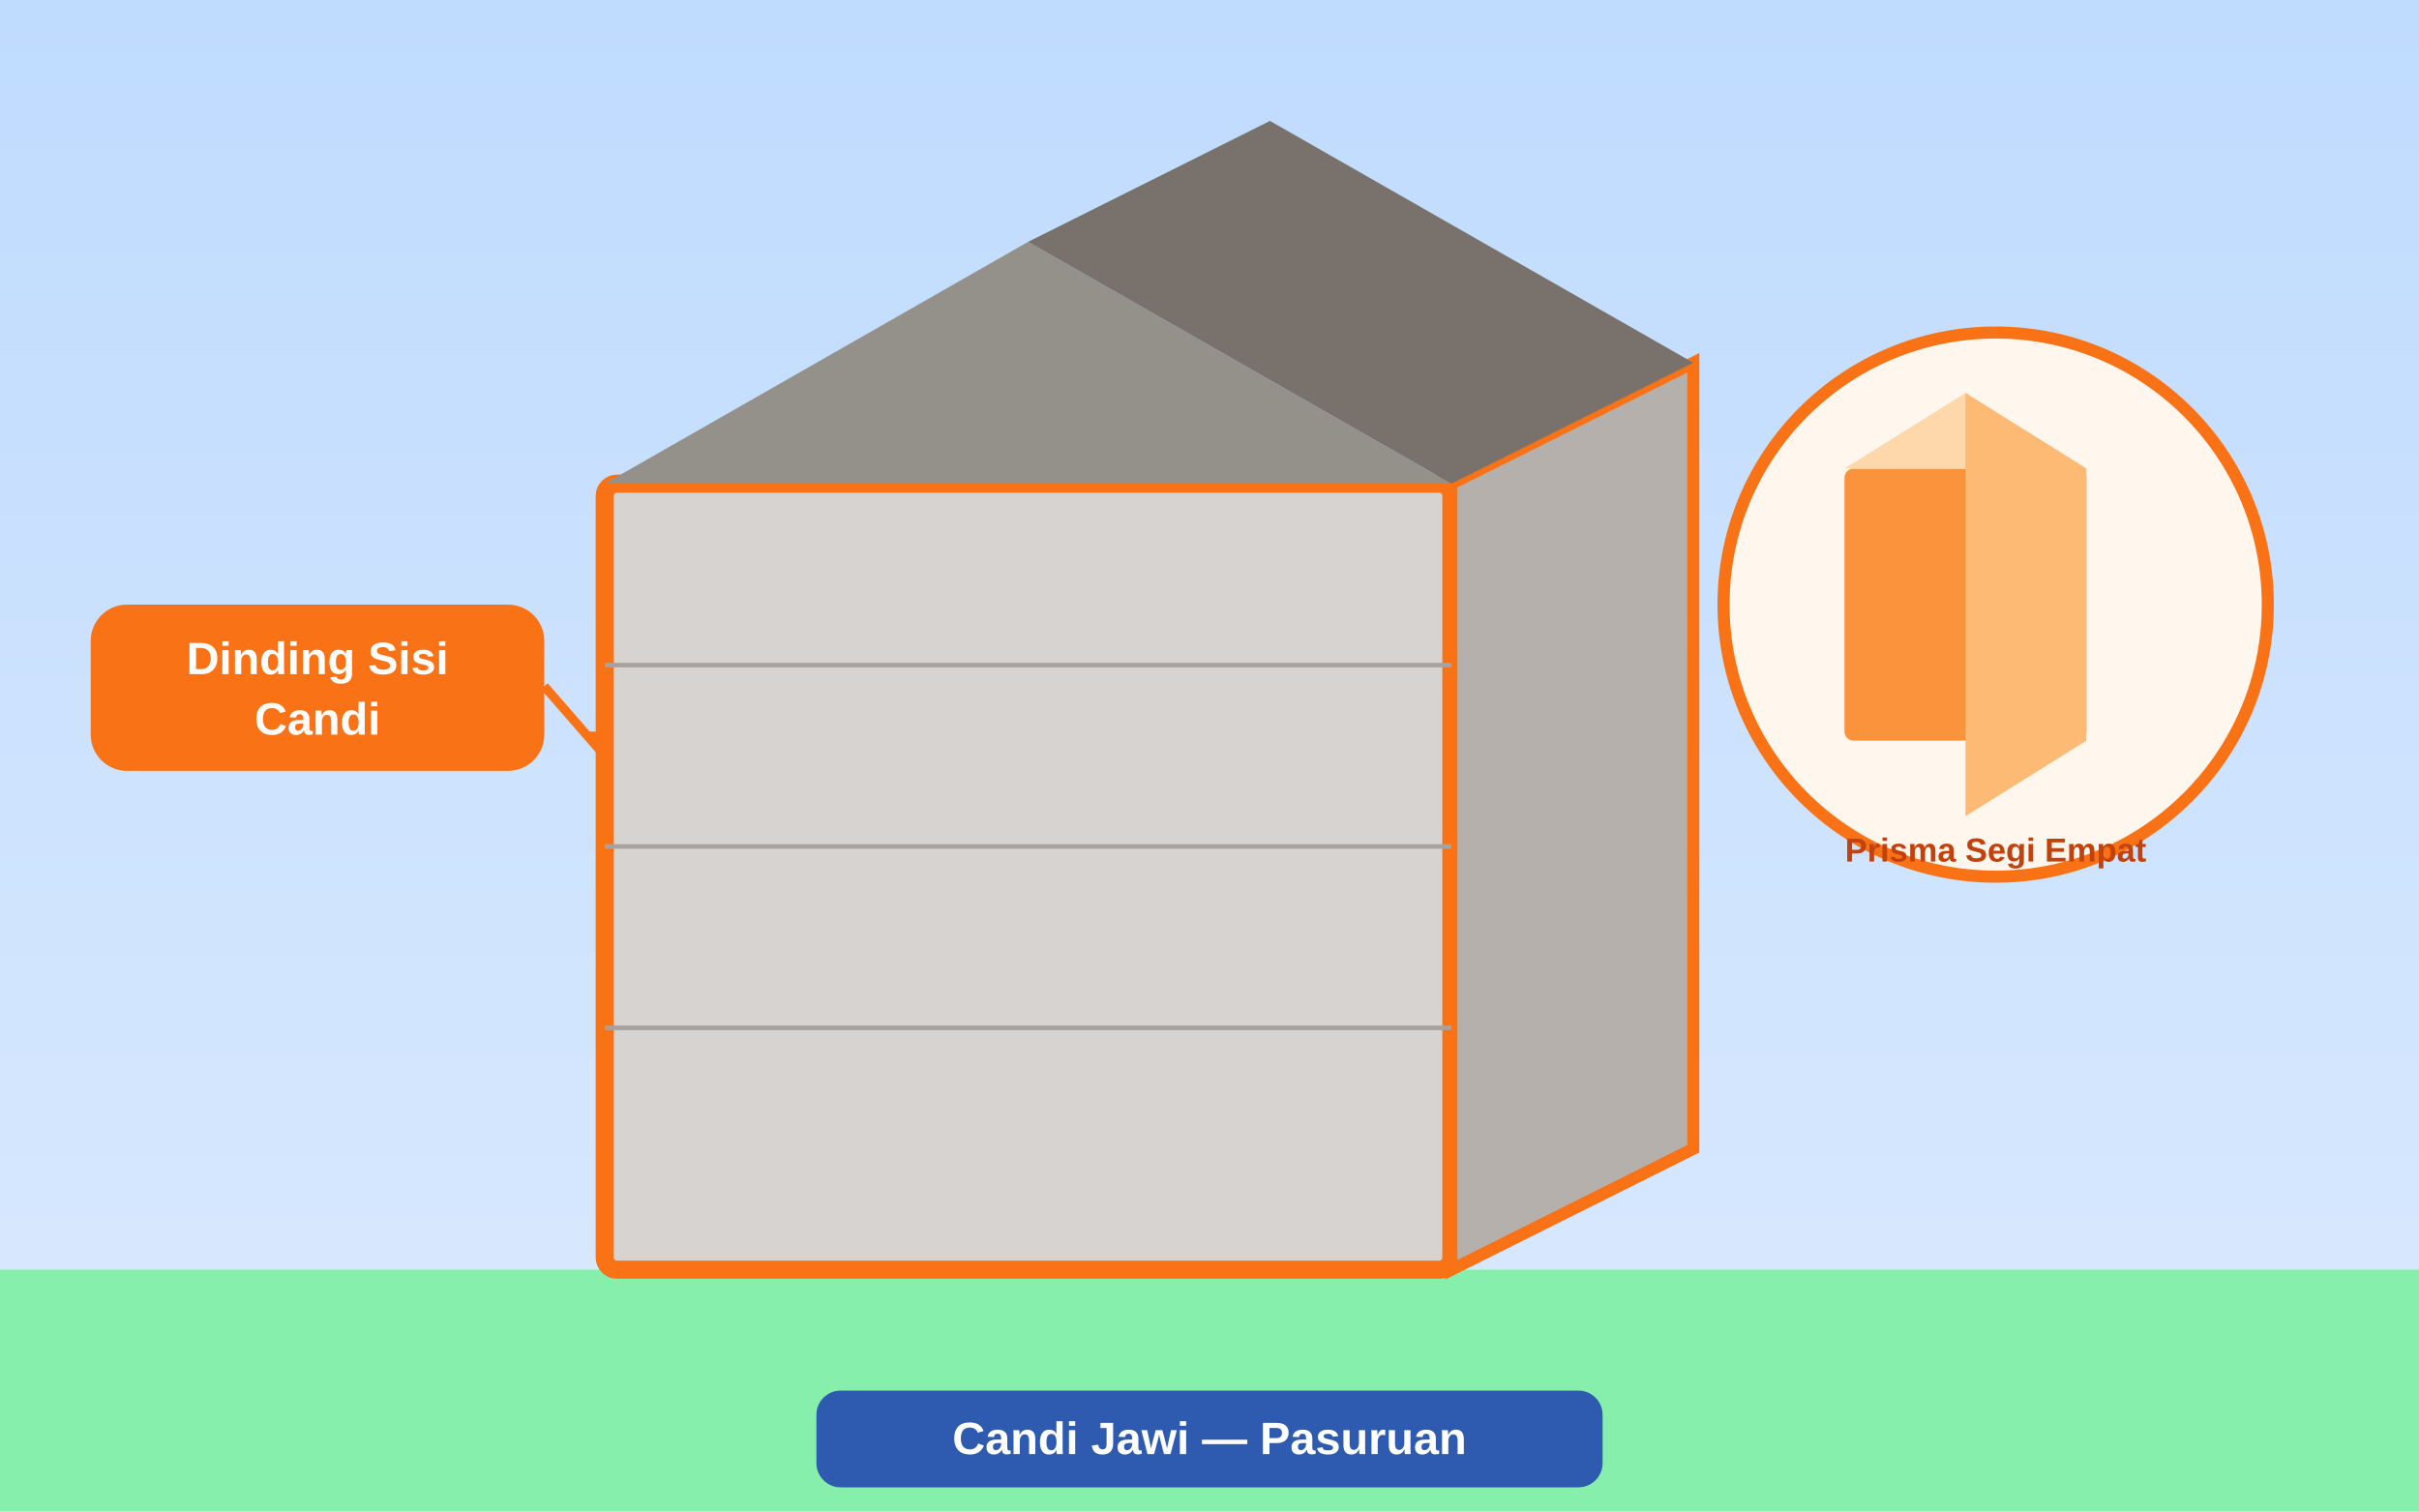
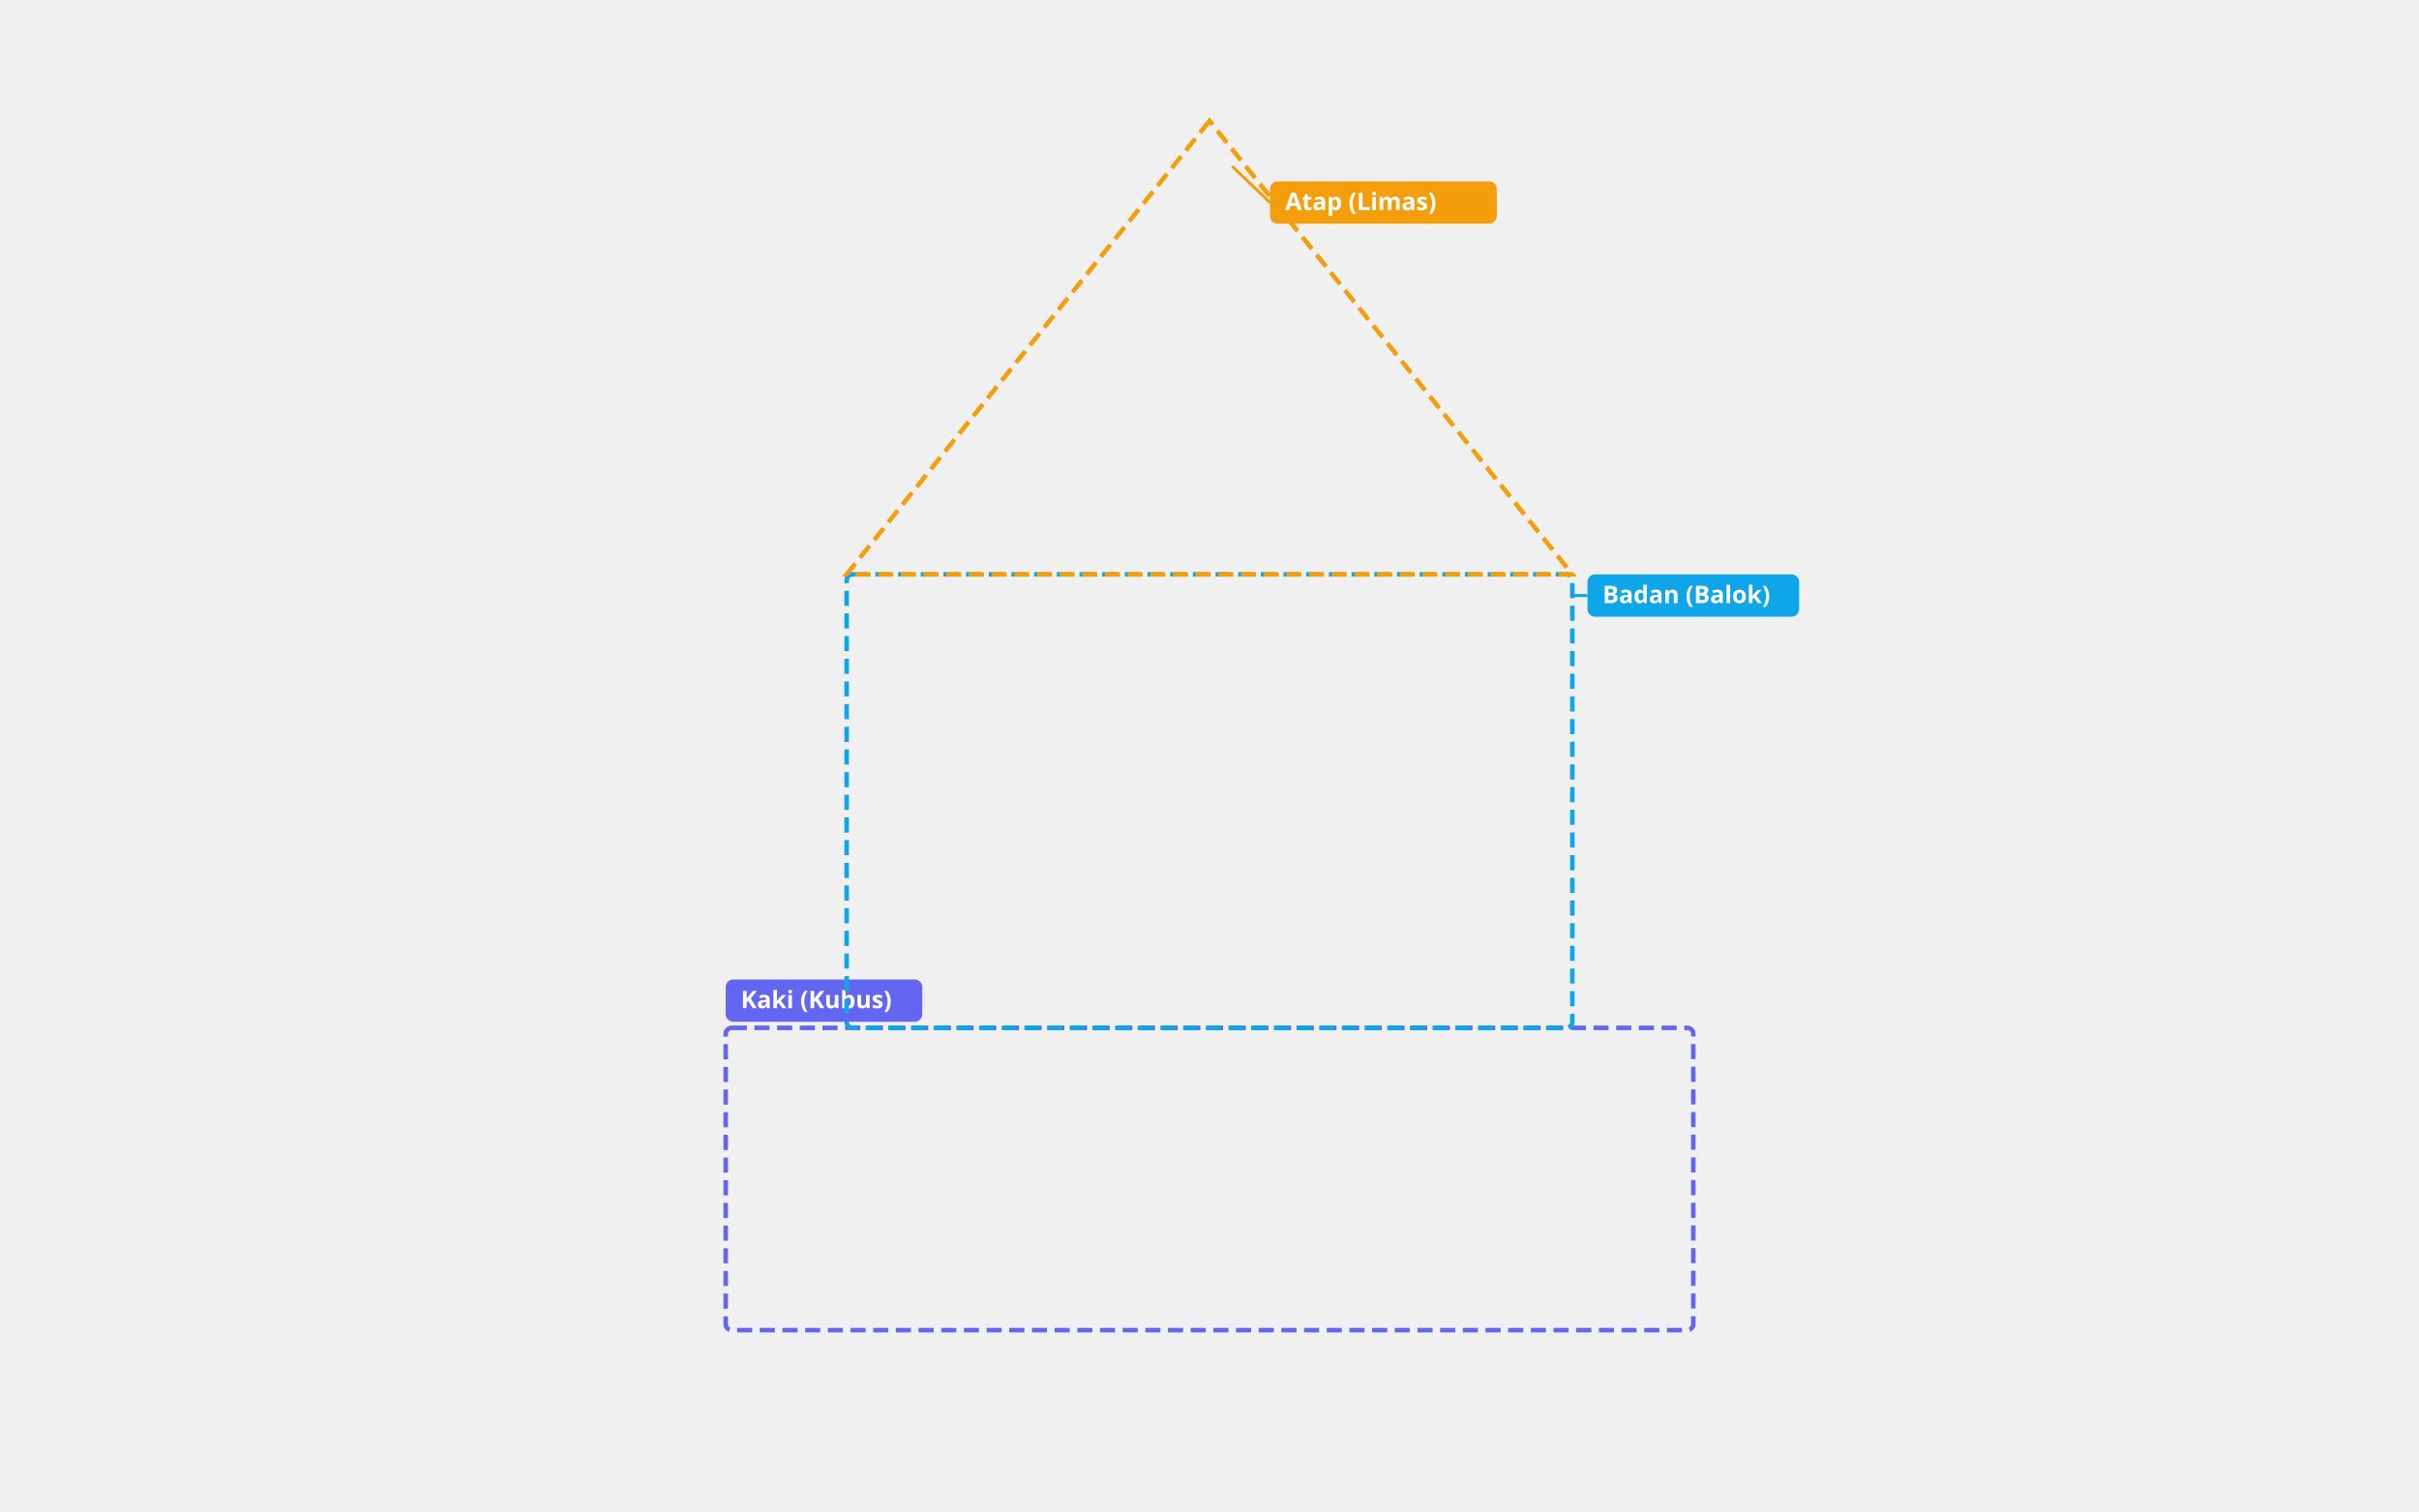
- <svg xmlns="http://www.w3.org/2000/svg" viewBox="0 0 800 500" width="800" height="500">
-   <defs>
-     <linearGradient id="sky5" x1="0" y1="0" x2="0" y2="1">
-       <stop offset="0%" stop-color="#bfdbfe" />
-       <stop offset="100%" stop-color="#dbeafe" />
-     </linearGradient>
-   </defs>
-   <rect width="800" height="500" fill="url(#sky5)" />
-   <rect x="0" y="420" width="800" height="80" fill="#86efac" />
-   <rect x="200" y="160" width="280" height="260" fill="#d6d3d1" rx="4" />
-   <rect x="200" y="160" width="280" height="260" fill="none" stroke="#f97316" stroke-width="6" rx="4" />
-   <polygon points="480,160 560,120 560,380 480,420" fill="#b5b0ac" />
-   <polygon points="480,160 560,120 560,380 480,420" fill="none" stroke="#f97316" stroke-width="4" />
-   <polygon points="340,80 200,160 480,160" fill="#94908a" />
-   <polygon points="340,80 480,160 560,120 420,40" fill="#78716c" />
-   <line x1="200" y1="220" x2="480" y2="220" stroke="#a8a29e" stroke-width="1.5" />
-   <line x1="200" y1="280" x2="480" y2="280" stroke="#a8a29e" stroke-width="1.5" />
-   <line x1="200" y1="340" x2="480" y2="340" stroke="#a8a29e" stroke-width="1.5" />
-   <rect x="30" y="200" width="150" height="55" rx="12" fill="#f97316" />
-   <text x="105" y="223" text-anchor="middle" font-family="Arial, sans-serif" font-size="15" font-weight="bold" fill="white">Dinding Sisi</text>
-   <text x="105" y="243" text-anchor="middle" font-family="Arial, sans-serif" font-size="15" font-weight="bold" fill="white">Candi</text>
-   <line x1="180" y1="227" x2="200" y2="250" stroke="#f97316" stroke-width="3" />
-   <polygon points="200,250 192,242 202,242" fill="#f97316" />
-   <circle cx="660" cy="200" r="90" fill="#fff7ed" stroke="#f97316" stroke-width="4" />
-   <rect x="610" y="155" width="80" height="90" fill="#fb923c" rx="3" />
-   <polygon points="610,155 650,130 690,155" fill="#fed7aa" />
-   <polygon points="690,155 690,245 650,270 650,130" fill="#fdba74" />
-   <text x="660" y="285" text-anchor="middle" font-family="Arial, sans-serif" font-size="11" font-weight="bold" fill="#c2410c">Prisma Segi Empat</text>
-   <rect x="270" y="460" width="260" height="32" rx="8" fill="#1e40af" opacity="0.85" />
-   <text x="400" y="481" text-anchor="middle" font-family="Arial, sans-serif" font-size="15" font-weight="bold" fill="white">Candi Jawi — Pasuruan</text>
+ <svg xmlns="http://www.w3.org/2000/svg" viewBox="0 0 1600 1000" width="1600" height="1000">
+   <rect x="480" y="680" width="640" height="200" fill="none" stroke="#6366f1" stroke-width="3" stroke-dasharray="10 5" rx="4" />
+   <rect x="480" y="648" width="130" height="28" rx="5" fill="#6366f1" />
+   <text x="490" y="667" font-family="sans-serif" font-size="16" font-weight="bold" fill="white">Kaki (Kubus)</text>
+   <rect x="560" y="380" width="480" height="300" fill="none" stroke="#0ea5e9" stroke-width="3" stroke-dasharray="10 5" rx="4" />
+   <rect x="1050" y="380" width="140" height="28" rx="5" fill="#0ea5e9" />
+   <text x="1060" y="399" font-family="sans-serif" font-size="16" font-weight="bold" fill="white">Badan (Balok)</text>
+   <line x1="1050" y1="394" x2="1040" y2="394" stroke="#0ea5e9" stroke-width="2" />
+   <polygon points="800,80 560,380 1040,380" fill="none" stroke="#f59e0b" stroke-width="3" stroke-dasharray="10 5" />
+   <rect x="840" y="120" width="150" height="28" rx="5" fill="#f59e0b" />
+   <text x="850" y="139" font-family="sans-serif" font-size="16" font-weight="bold" fill="white">Atap (Limas)</text>
+   <line x1="840" y1="134" x2="815" y2="110" stroke="#f59e0b" stroke-width="2" />
</svg>
